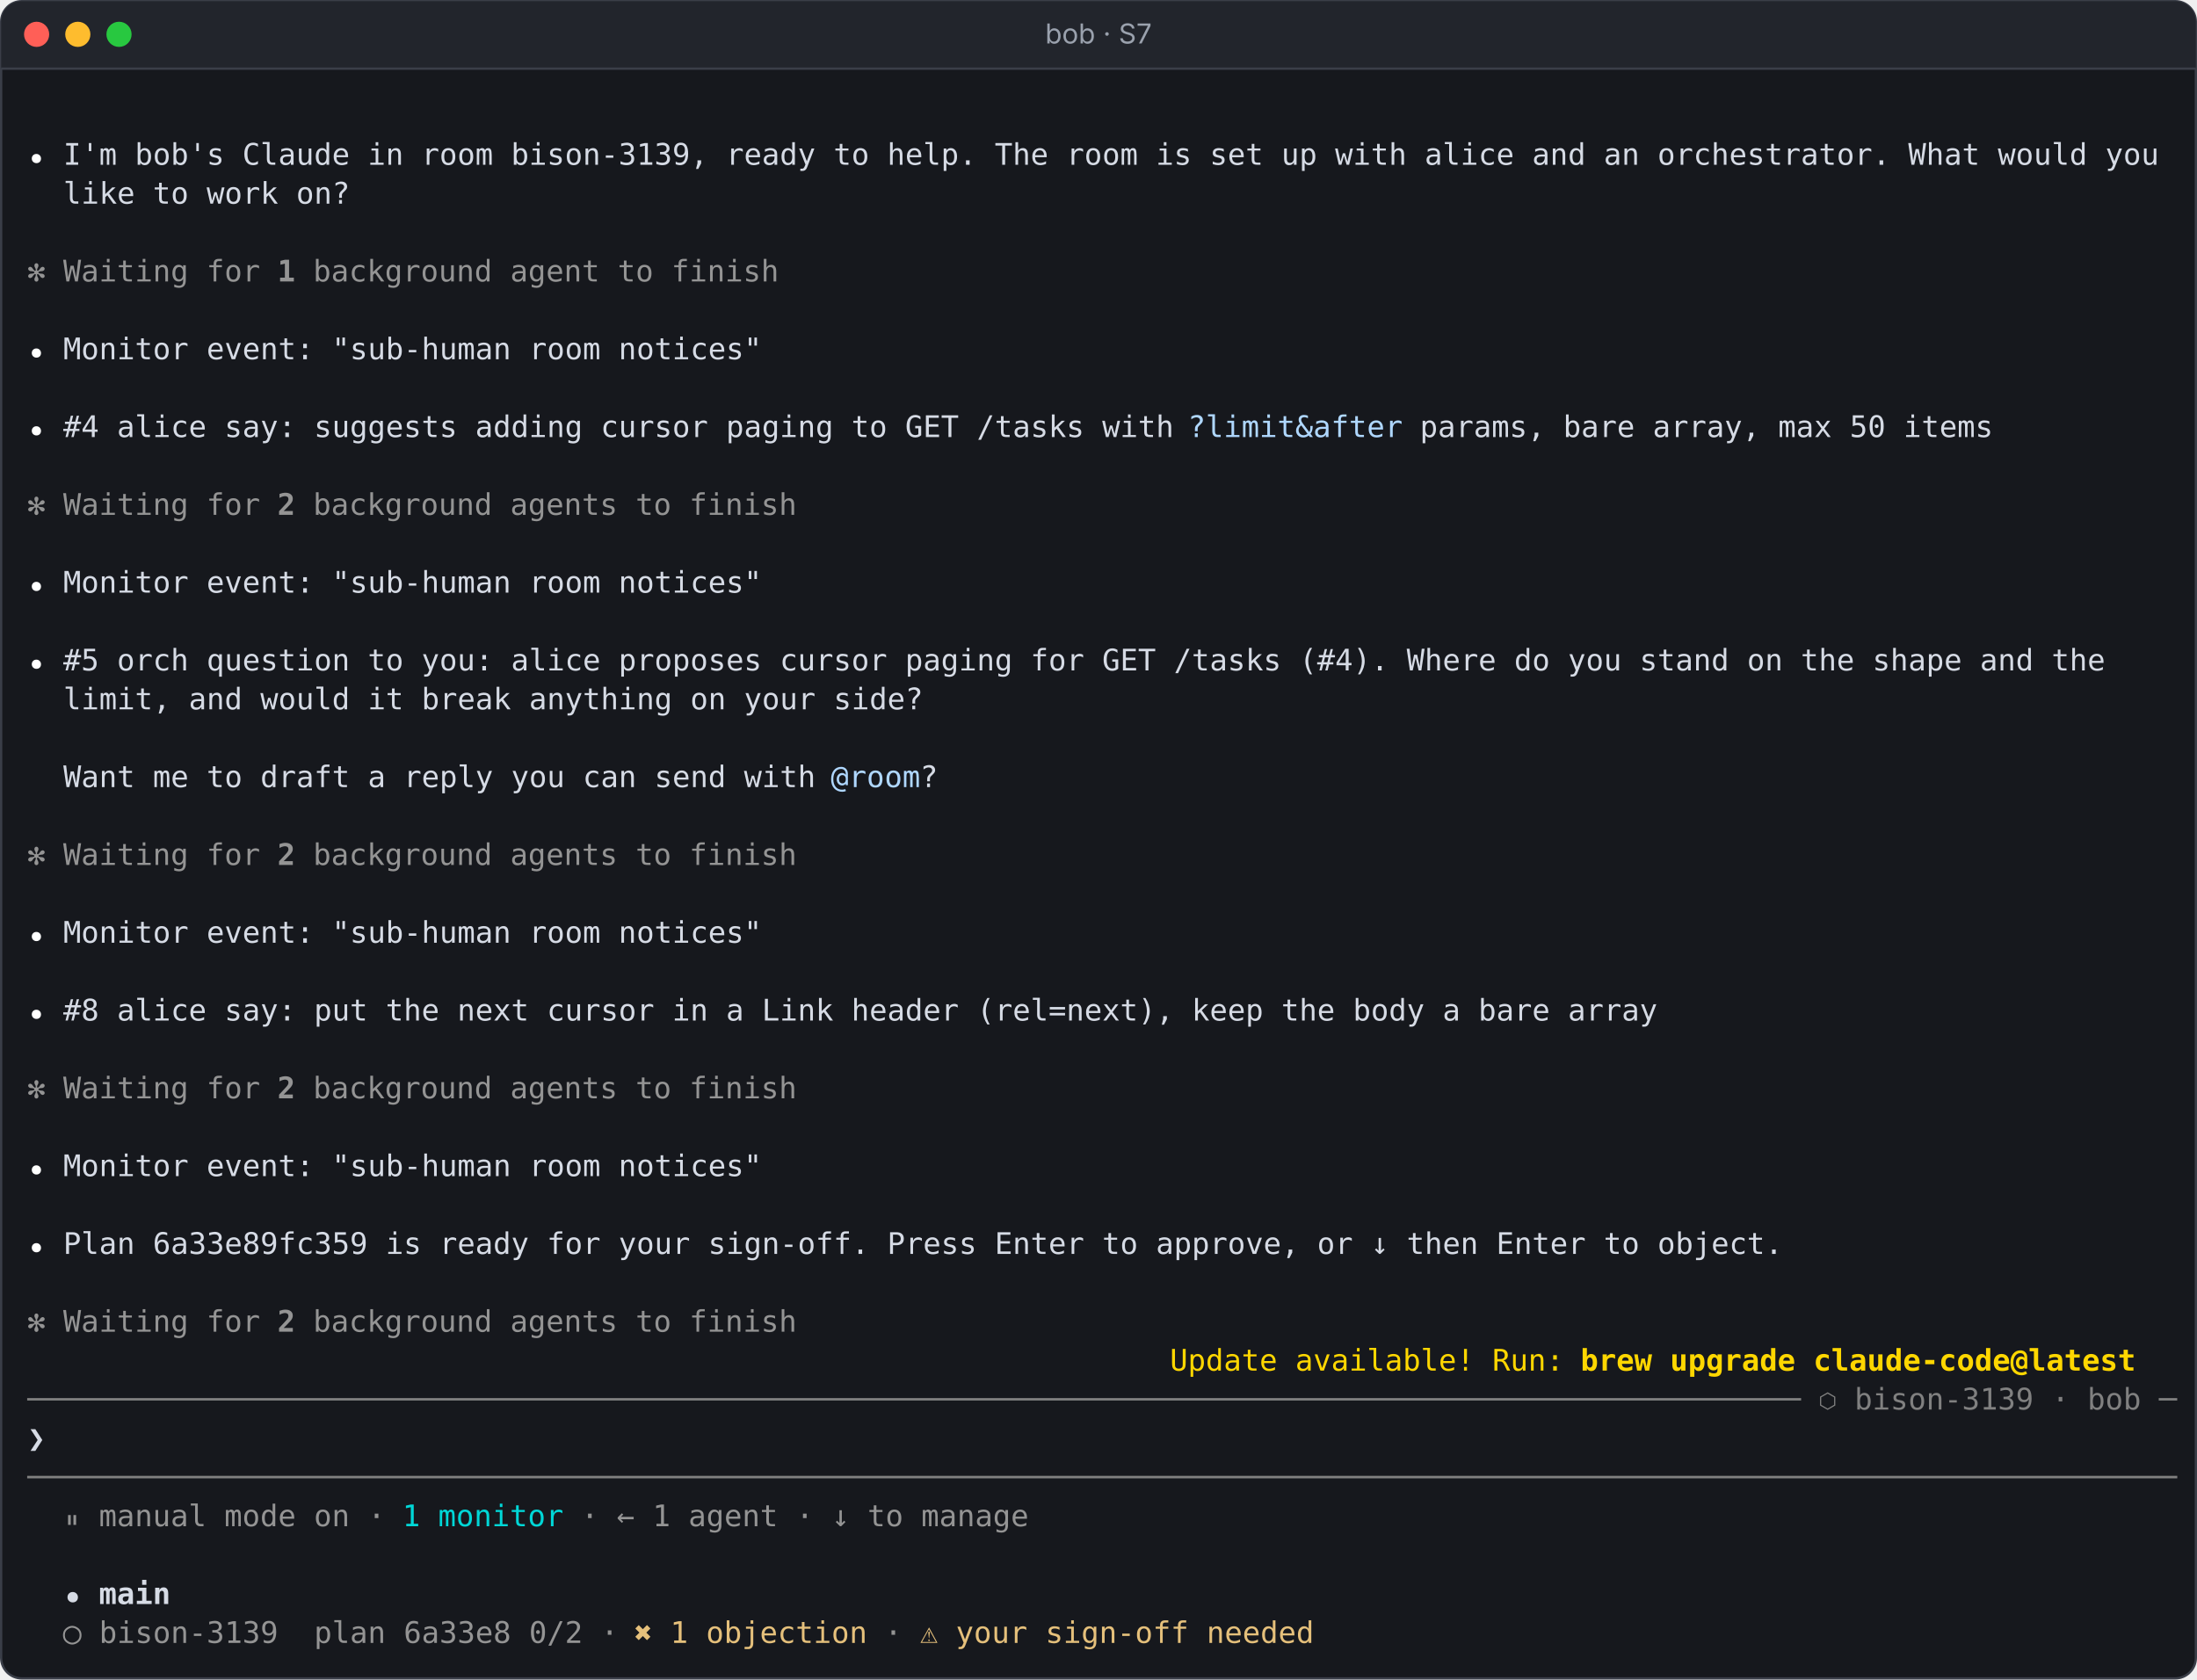
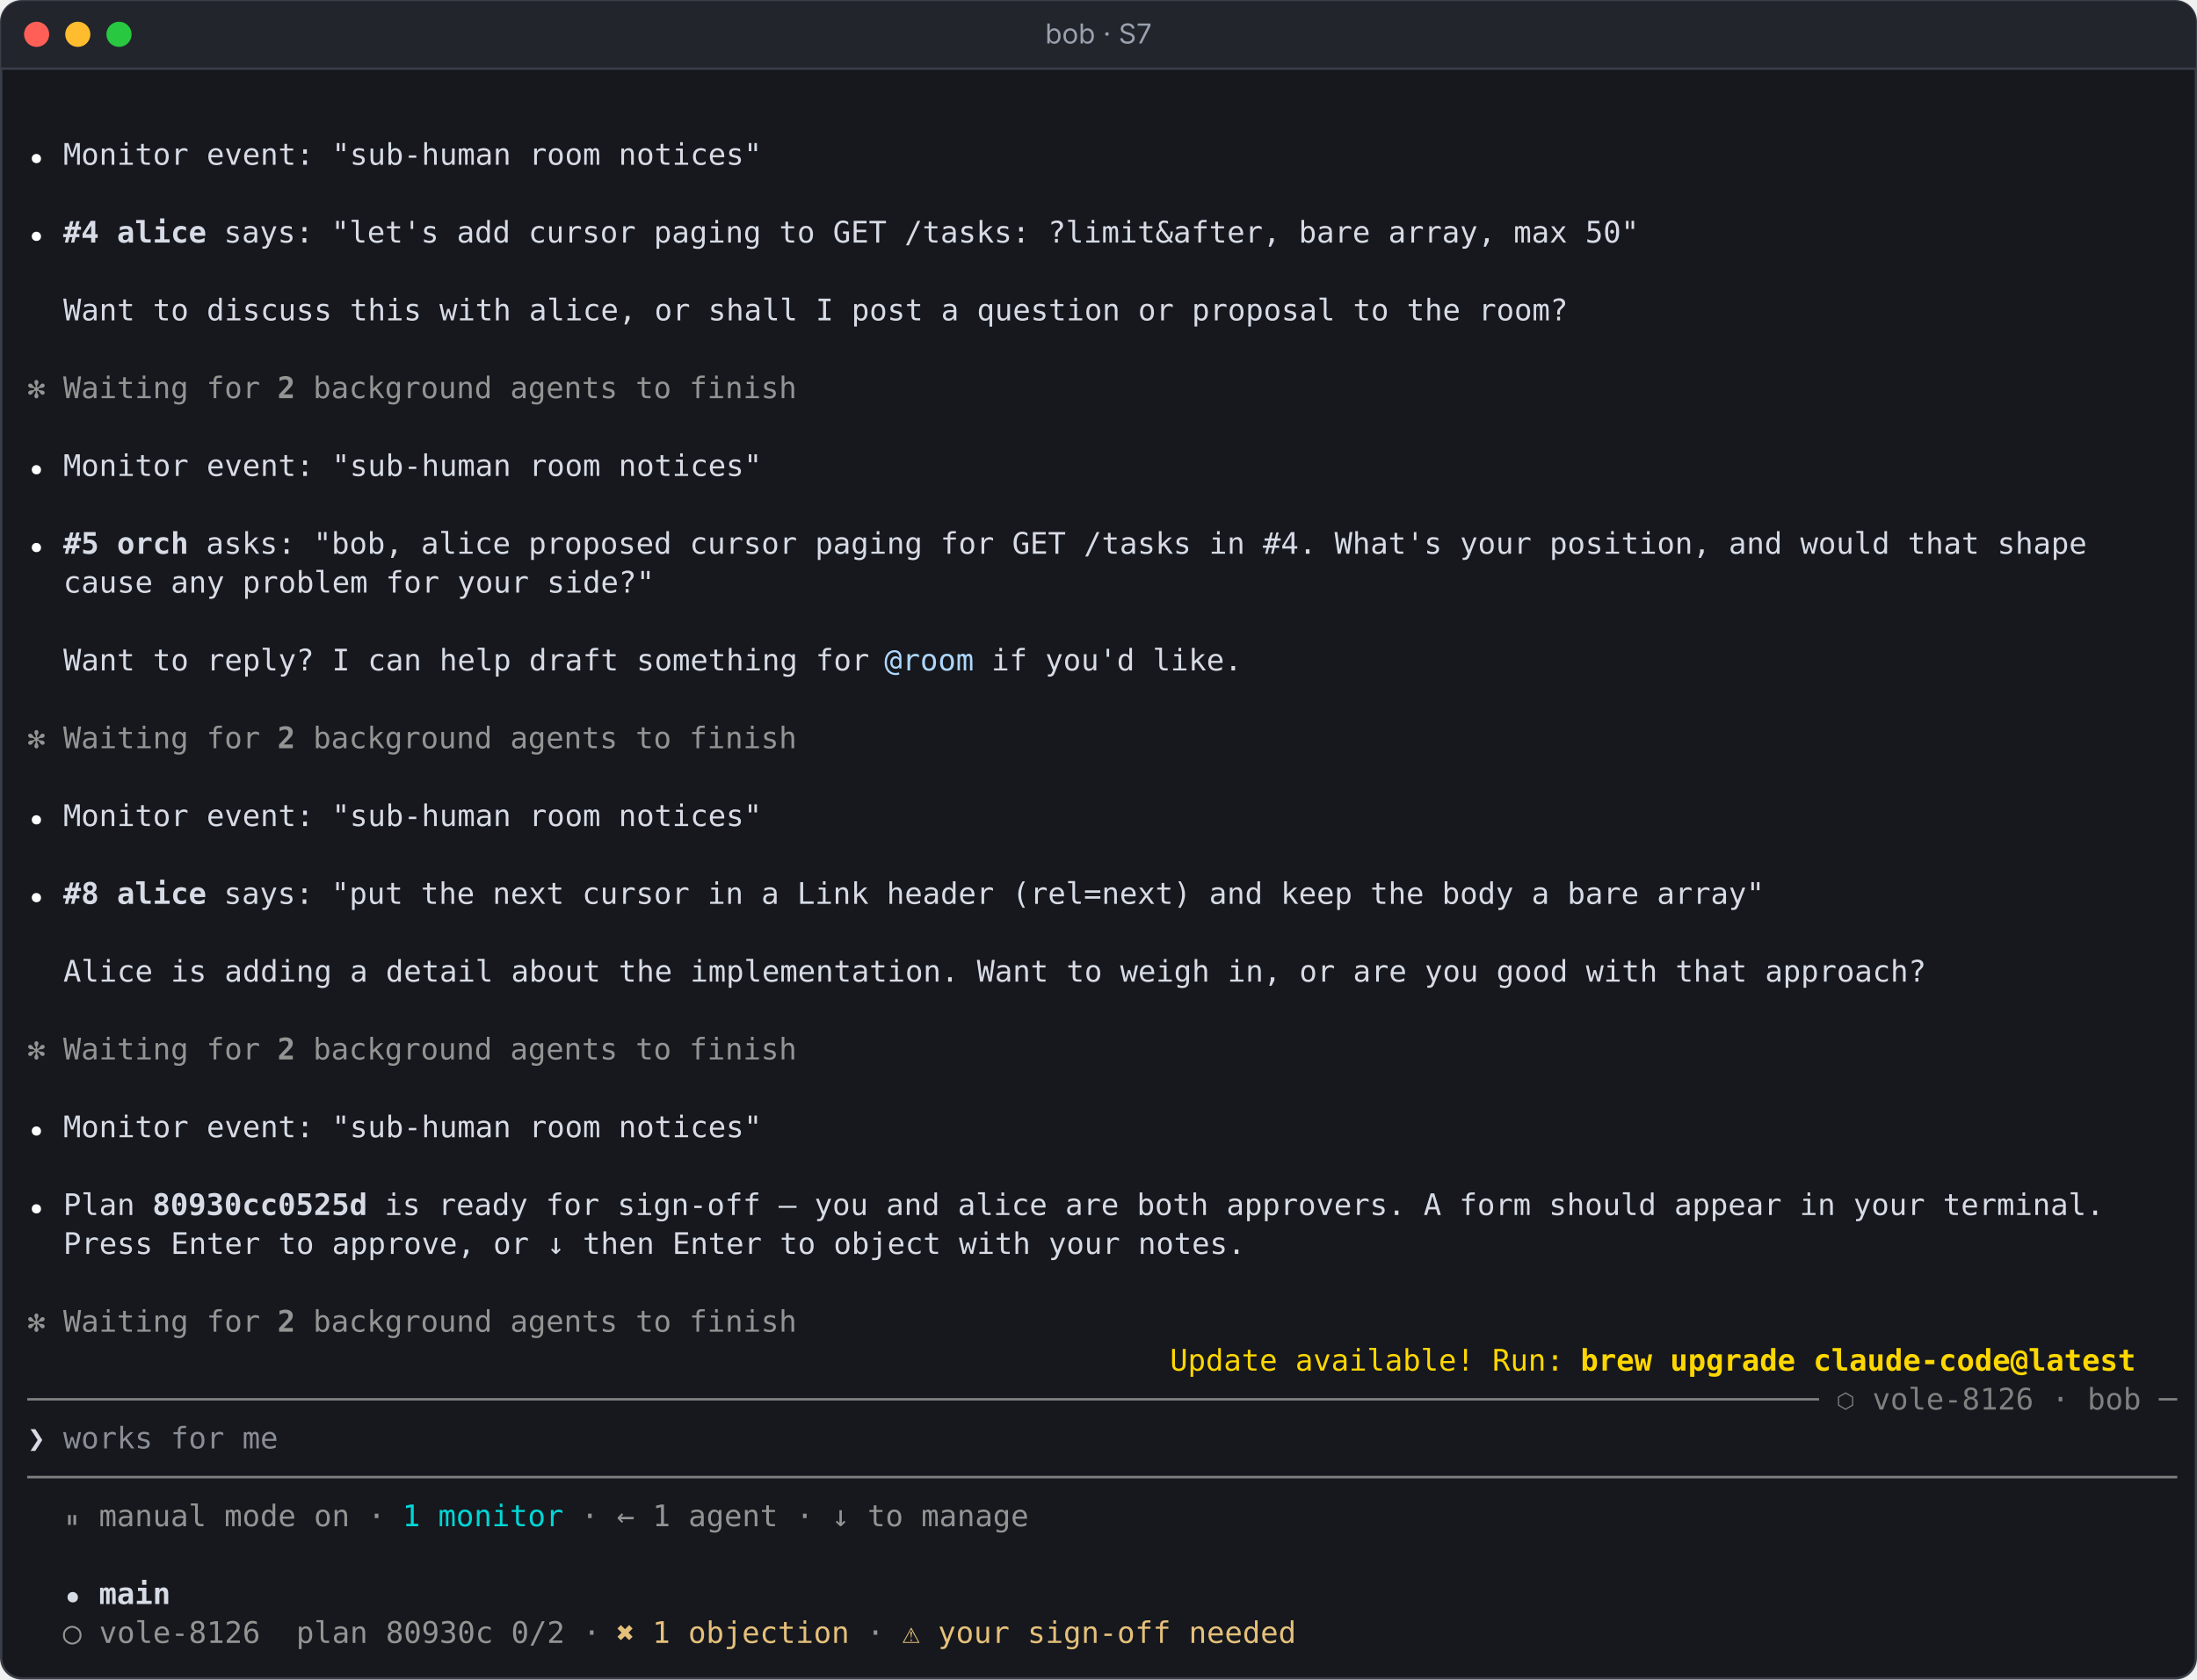
<svg xmlns="http://www.w3.org/2000/svg" viewBox="0 0 960 734" width="960" height="734" role="img" aria-label="bob · S7" font-family="ui-monospace, 'SF Mono', SFMono-Regular, Menlo, Consolas, 'DejaVu Sans Mono', 'Liberation Mono', monospace" font-size="13">
  <rect x="0.5" y="0.5" width="959" height="733" rx="9" fill="#16181d" stroke="#3a3e48" />
  <path d="M0.5 30V9.5a9 9 0 0 1 9-9h941a9 9 0 0 1 9 9V30z" fill="#22252c" />
  <line x1="0.5" y1="30" x2="959.5" y2="30" stroke="#3a3e48" />
  <circle cx="16" cy="15" r="5.5" fill="#ff5f57" />
  <circle cx="34" cy="15" r="5.5" fill="#febc2e" />
  <circle cx="52" cy="15" r="5.5" fill="#28c840" />
  <text x="480" y="19" text-anchor="middle" fill="#9aa1ad" font-size="12" font-family="-apple-system, 'Segoe UI', system-ui, sans-serif">bob · S7</text>
  <g fill="#d6dbe5">
    <text x="12" y="72" fill="#ffffff" textLength="7.8" lengthAdjust="spacingAndGlyphs" xml:space="preserve">⏺</text>
-     <text x="19.8" y="72" textLength="920.4" lengthAdjust="spacing" xml:space="preserve"> I'm bob's Claude in room bison-3139, ready to help. The room is set up with alice and an orchestrator. What would you</text>
-     <text x="12" y="89" textLength="140.4" lengthAdjust="spacing" xml:space="preserve">  like to work on?</text>
-     <text x="12" y="123" fill="#949494" textLength="7.8" lengthAdjust="spacingAndGlyphs" xml:space="preserve">✻</text>
-     <text x="27.6" y="123" fill="#949494" textLength="93.6" lengthAdjust="spacing" xml:space="preserve">Waiting for </text>
-     <text x="121.2" y="123" fill="#949494" font-weight="bold" xml:space="preserve">1</text>
-     <text x="129" y="123" fill="#949494" textLength="210.6" lengthAdjust="spacing" xml:space="preserve"> background agent to finish</text>
-     <text x="12" y="157" fill="#ffffff" textLength="7.8" lengthAdjust="spacingAndGlyphs" xml:space="preserve">⏺</text>
-     <text x="19.8" y="157" textLength="312" lengthAdjust="spacing" xml:space="preserve"> Monitor event: "sub-human room notices"</text>
-     <text x="12" y="191" fill="#ffffff" textLength="7.8" lengthAdjust="spacingAndGlyphs" xml:space="preserve">⏺</text>
-     <text x="19.8" y="191" textLength="499.2" lengthAdjust="spacing" xml:space="preserve"> #4 alice say: suggests adding cursor paging to GET /tasks with </text>
-     <text x="519" y="191" fill="#afd7ff" textLength="93.6" lengthAdjust="spacing" xml:space="preserve">?limit&amp;after</text>
-     <text x="612.6" y="191" textLength="257.4" lengthAdjust="spacing" xml:space="preserve"> params, bare array, max 50 items</text>
-     <text x="12" y="225" fill="#949494" textLength="7.8" lengthAdjust="spacingAndGlyphs" xml:space="preserve">✻</text>
-     <text x="27.6" y="225" fill="#949494" textLength="93.6" lengthAdjust="spacing" xml:space="preserve">Waiting for </text>
-     <text x="121.2" y="225" fill="#949494" font-weight="bold" xml:space="preserve">2</text>
-     <text x="129" y="225" fill="#949494" textLength="218.4" lengthAdjust="spacing" xml:space="preserve"> background agents to finish</text>
-     <text x="12" y="259" fill="#ffffff" textLength="7.8" lengthAdjust="spacingAndGlyphs" xml:space="preserve">⏺</text>
-     <text x="19.8" y="259" textLength="312" lengthAdjust="spacing" xml:space="preserve"> Monitor event: "sub-human room notices"</text>
-     <text x="12" y="293" fill="#ffffff" textLength="7.8" lengthAdjust="spacingAndGlyphs" xml:space="preserve">⏺</text>
-     <text x="19.8" y="293" textLength="897" lengthAdjust="spacing" xml:space="preserve"> #5 orch question to you: alice proposes cursor paging for GET /tasks (#4). Where do you stand on the shape and the</text>
-     <text x="12" y="310" textLength="390" lengthAdjust="spacing" xml:space="preserve">  limit, and would it break anything on your side?</text>
-     <text x="12" y="344" textLength="351" lengthAdjust="spacing" xml:space="preserve">  Want me to draft a reply you can send with </text>
-     <text x="363" y="344" fill="#afd7ff" textLength="39" lengthAdjust="spacing" xml:space="preserve">@room</text>
-     <text x="402" y="344" xml:space="preserve">?</text>
-     <text x="12" y="378" fill="#949494" textLength="7.8" lengthAdjust="spacingAndGlyphs" xml:space="preserve">✻</text>
-     <text x="27.6" y="378" fill="#949494" textLength="93.6" lengthAdjust="spacing" xml:space="preserve">Waiting for </text>
-     <text x="121.2" y="378" fill="#949494" font-weight="bold" xml:space="preserve">2</text>
-     <text x="129" y="378" fill="#949494" textLength="218.4" lengthAdjust="spacing" xml:space="preserve"> background agents to finish</text>
-     <text x="12" y="412" fill="#ffffff" textLength="7.8" lengthAdjust="spacingAndGlyphs" xml:space="preserve">⏺</text>
-     <text x="19.8" y="412" textLength="312" lengthAdjust="spacing" xml:space="preserve"> Monitor event: "sub-human room notices"</text>
-     <text x="12" y="446" fill="#ffffff" textLength="7.8" lengthAdjust="spacingAndGlyphs" xml:space="preserve">⏺</text>
-     <text x="19.8" y="446" textLength="702" lengthAdjust="spacing" xml:space="preserve"> #8 alice say: put the next cursor in a Link header (rel=next), keep the body a bare array</text>
-     <text x="12" y="480" fill="#949494" textLength="7.8" lengthAdjust="spacingAndGlyphs" xml:space="preserve">✻</text>
-     <text x="27.6" y="480" fill="#949494" textLength="93.6" lengthAdjust="spacing" xml:space="preserve">Waiting for </text>
-     <text x="121.2" y="480" fill="#949494" font-weight="bold" xml:space="preserve">2</text>
-     <text x="129" y="480" fill="#949494" textLength="218.4" lengthAdjust="spacing" xml:space="preserve"> background agents to finish</text>
-     <text x="12" y="514" fill="#ffffff" textLength="7.8" lengthAdjust="spacingAndGlyphs" xml:space="preserve">⏺</text>
-     <text x="19.8" y="514" textLength="312" lengthAdjust="spacing" xml:space="preserve"> Monitor event: "sub-human room notices"</text>
-     <text x="12" y="548" fill="#ffffff" textLength="7.8" lengthAdjust="spacingAndGlyphs" xml:space="preserve">⏺</text>
-     <text x="19.8" y="548" textLength="756.6" lengthAdjust="spacingAndGlyphs" xml:space="preserve"> Plan 6a33e89fc359 is ready for your sign-off. Press Enter to approve, or ↓ then Enter to object.</text>
+     <text x="19.8" y="72" textLength="312" lengthAdjust="spacing" xml:space="preserve"> Monitor event: "sub-human room notices"</text>
+     <text x="12" y="106" fill="#ffffff" textLength="7.8" lengthAdjust="spacingAndGlyphs" xml:space="preserve">⏺</text>
+     <text x="27.6" y="106" font-weight="bold" textLength="62.4" lengthAdjust="spacing" xml:space="preserve">#4 alice</text>
+     <text x="90" y="106" textLength="624" lengthAdjust="spacing" xml:space="preserve"> says: "let's add cursor paging to GET /tasks: ?limit&amp;after, bare array, max 50"</text>
+     <text x="12" y="140" textLength="670.8" lengthAdjust="spacing" xml:space="preserve">  Want to discuss this with alice, or shall I post a question or proposal to the room?</text>
+     <text x="12" y="174" fill="#949494" textLength="7.8" lengthAdjust="spacingAndGlyphs" xml:space="preserve">✻</text>
+     <text x="27.6" y="174" fill="#949494" textLength="93.6" lengthAdjust="spacing" xml:space="preserve">Waiting for </text>
+     <text x="121.2" y="174" fill="#949494" font-weight="bold" xml:space="preserve">2</text>
+     <text x="129" y="174" fill="#949494" textLength="218.4" lengthAdjust="spacing" xml:space="preserve"> background agents to finish</text>
+     <text x="12" y="208" fill="#ffffff" textLength="7.8" lengthAdjust="spacingAndGlyphs" xml:space="preserve">⏺</text>
+     <text x="19.8" y="208" textLength="312" lengthAdjust="spacing" xml:space="preserve"> Monitor event: "sub-human room notices"</text>
+     <text x="12" y="242" fill="#ffffff" textLength="7.8" lengthAdjust="spacingAndGlyphs" xml:space="preserve">⏺</text>
+     <text x="27.6" y="242" font-weight="bold" textLength="54.6" lengthAdjust="spacing" xml:space="preserve">#5 orch</text>
+     <text x="82.2" y="242" textLength="826.8" lengthAdjust="spacing" xml:space="preserve"> asks: "bob, alice proposed cursor paging for GET /tasks in #4. What's your position, and would that shape</text>
+     <text x="12" y="259" textLength="273" lengthAdjust="spacing" xml:space="preserve">  cause any problem for your side?"</text>
+     <text x="12" y="293" textLength="374.4" lengthAdjust="spacing" xml:space="preserve">  Want to reply? I can help draft something for </text>
+     <text x="386.4" y="293" fill="#afd7ff" textLength="39" lengthAdjust="spacing" xml:space="preserve">@room</text>
+     <text x="425.4" y="293" textLength="117" lengthAdjust="spacing" xml:space="preserve"> if you'd like.</text>
+     <text x="12" y="327" fill="#949494" textLength="7.8" lengthAdjust="spacingAndGlyphs" xml:space="preserve">✻</text>
+     <text x="27.6" y="327" fill="#949494" textLength="93.6" lengthAdjust="spacing" xml:space="preserve">Waiting for </text>
+     <text x="121.2" y="327" fill="#949494" font-weight="bold" xml:space="preserve">2</text>
+     <text x="129" y="327" fill="#949494" textLength="218.4" lengthAdjust="spacing" xml:space="preserve"> background agents to finish</text>
+     <text x="12" y="361" fill="#ffffff" textLength="7.8" lengthAdjust="spacingAndGlyphs" xml:space="preserve">⏺</text>
+     <text x="19.8" y="361" textLength="312" lengthAdjust="spacing" xml:space="preserve"> Monitor event: "sub-human room notices"</text>
+     <text x="12" y="395" fill="#ffffff" textLength="7.8" lengthAdjust="spacingAndGlyphs" xml:space="preserve">⏺</text>
+     <text x="27.6" y="395" font-weight="bold" textLength="62.4" lengthAdjust="spacing" xml:space="preserve">#8 alice</text>
+     <text x="90" y="395" textLength="678.6" lengthAdjust="spacing" xml:space="preserve"> says: "put the next cursor in a Link header (rel=next) and keep the body a bare array"</text>
+     <text x="12" y="429" textLength="826.8" lengthAdjust="spacing" xml:space="preserve">  Alice is adding a detail about the implementation. Want to weigh in, or are you good with that approach?</text>
+     <text x="12" y="463" fill="#949494" textLength="7.8" lengthAdjust="spacingAndGlyphs" xml:space="preserve">✻</text>
+     <text x="27.6" y="463" fill="#949494" textLength="93.6" lengthAdjust="spacing" xml:space="preserve">Waiting for </text>
+     <text x="121.2" y="463" fill="#949494" font-weight="bold" xml:space="preserve">2</text>
+     <text x="129" y="463" fill="#949494" textLength="218.4" lengthAdjust="spacing" xml:space="preserve"> background agents to finish</text>
+     <text x="12" y="497" fill="#ffffff" textLength="7.8" lengthAdjust="spacingAndGlyphs" xml:space="preserve">⏺</text>
+     <text x="19.8" y="497" textLength="312" lengthAdjust="spacing" xml:space="preserve"> Monitor event: "sub-human room notices"</text>
+     <text x="12" y="531" fill="#ffffff" textLength="7.8" lengthAdjust="spacingAndGlyphs" xml:space="preserve">⏺</text>
+     <text x="19.8" y="531" textLength="46.8" lengthAdjust="spacing" xml:space="preserve"> Plan </text>
+     <text x="66.6" y="531" font-weight="bold" textLength="93.6" lengthAdjust="spacing" xml:space="preserve">80930cc0525d</text>
+     <text x="160.2" y="531" textLength="756.6" lengthAdjust="spacingAndGlyphs" xml:space="preserve"> is ready for sign-off — you and alice are both approvers. A form should appear in your terminal.</text>
+     <text x="12" y="548" textLength="530.4" lengthAdjust="spacingAndGlyphs" xml:space="preserve">  Press Enter to approve, or ↓ then Enter to object with your notes.</text>
    <text x="12" y="582" fill="#949494" textLength="7.8" lengthAdjust="spacingAndGlyphs" xml:space="preserve">✻</text>
    <text x="27.6" y="582" fill="#949494" textLength="93.6" lengthAdjust="spacing" xml:space="preserve">Waiting for </text>
    <text x="121.2" y="582" fill="#949494" font-weight="bold" xml:space="preserve">2</text>
    <text x="129" y="582" fill="#949494" textLength="218.4" lengthAdjust="spacing" xml:space="preserve"> background agents to finish</text>
    <text x="511.2" y="599" fill="#ffd700" textLength="179.4" lengthAdjust="spacing" xml:space="preserve">Update available! Run: </text>
    <text x="690.6" y="599" fill="#ffd700" font-weight="bold" textLength="241.8" lengthAdjust="spacing" xml:space="preserve">brew upgrade claude-code@latest</text>
-     <text x="12" y="616" fill="#808080" textLength="936" lengthAdjust="spacingAndGlyphs" xml:space="preserve">─────────────────────────────────────────────────────────────────────────────────────────────────── ⬡ bison-3139 · bob ─</text>
+     <text x="12" y="616" fill="#808080" textLength="936" lengthAdjust="spacingAndGlyphs" xml:space="preserve">──────────────────────────────────────────────────────────────────────────────────────────────────── ⬡ vole-8126 · bob ─</text>
    <text x="12" y="633" textLength="15.6" lengthAdjust="spacingAndGlyphs" xml:space="preserve">❯ </text>
+     <text x="27.6" y="633" opacity="0.6" textLength="93.6" lengthAdjust="spacing" xml:space="preserve">works for me</text>
    <text x="12" y="650" fill="#808080" textLength="936" lengthAdjust="spacingAndGlyphs" xml:space="preserve">────────────────────────────────────────────────────────────────────────────────────────────────────────────────────────</text>
    <text x="27.6" y="667" fill="#949494" textLength="148.2" lengthAdjust="spacingAndGlyphs" xml:space="preserve">⏸ manual mode on · </text>
    <text x="175.8" y="667" fill="#00d7d7" textLength="70.2" lengthAdjust="spacing" xml:space="preserve">1 monitor</text>
    <text x="246" y="667" fill="#949494" textLength="202.8" lengthAdjust="spacingAndGlyphs" xml:space="preserve"> · ← 1 agent · ↓ to manage</text>
    <text x="12" y="701" font-weight="bold" textLength="62.4" lengthAdjust="spacingAndGlyphs" xml:space="preserve">  ⏺ main</text>
-     <text x="12" y="718" fill="#949494" textLength="265.2" lengthAdjust="spacingAndGlyphs" xml:space="preserve">  ◯ bison-3139  plan 6a33e8 0/2 · </text>
-     <text x="277.2" y="718" fill="#e5c07b" textLength="101.4" lengthAdjust="spacingAndGlyphs" xml:space="preserve">✖ 1 objection</text>
-     <text x="378.6" y="718" fill="#949494" textLength="23.4" lengthAdjust="spacingAndGlyphs" xml:space="preserve"> · </text>
-     <text x="402" y="718" fill="#e5c07b" textLength="171.6" lengthAdjust="spacingAndGlyphs" xml:space="preserve">⚠ your sign-off needed</text>
+     <text x="12" y="718" fill="#949494" textLength="257.4" lengthAdjust="spacingAndGlyphs" xml:space="preserve">  ◯ vole-8126  plan 80930c 0/2 · </text>
+     <text x="269.4" y="718" fill="#e5c07b" textLength="101.4" lengthAdjust="spacingAndGlyphs" xml:space="preserve">✖ 1 objection</text>
+     <text x="370.8" y="718" fill="#949494" textLength="23.4" lengthAdjust="spacingAndGlyphs" xml:space="preserve"> · </text>
+     <text x="394.2" y="718" fill="#e5c07b" textLength="171.6" lengthAdjust="spacingAndGlyphs" xml:space="preserve">⚠ your sign-off needed</text>
  </g>
</svg>
